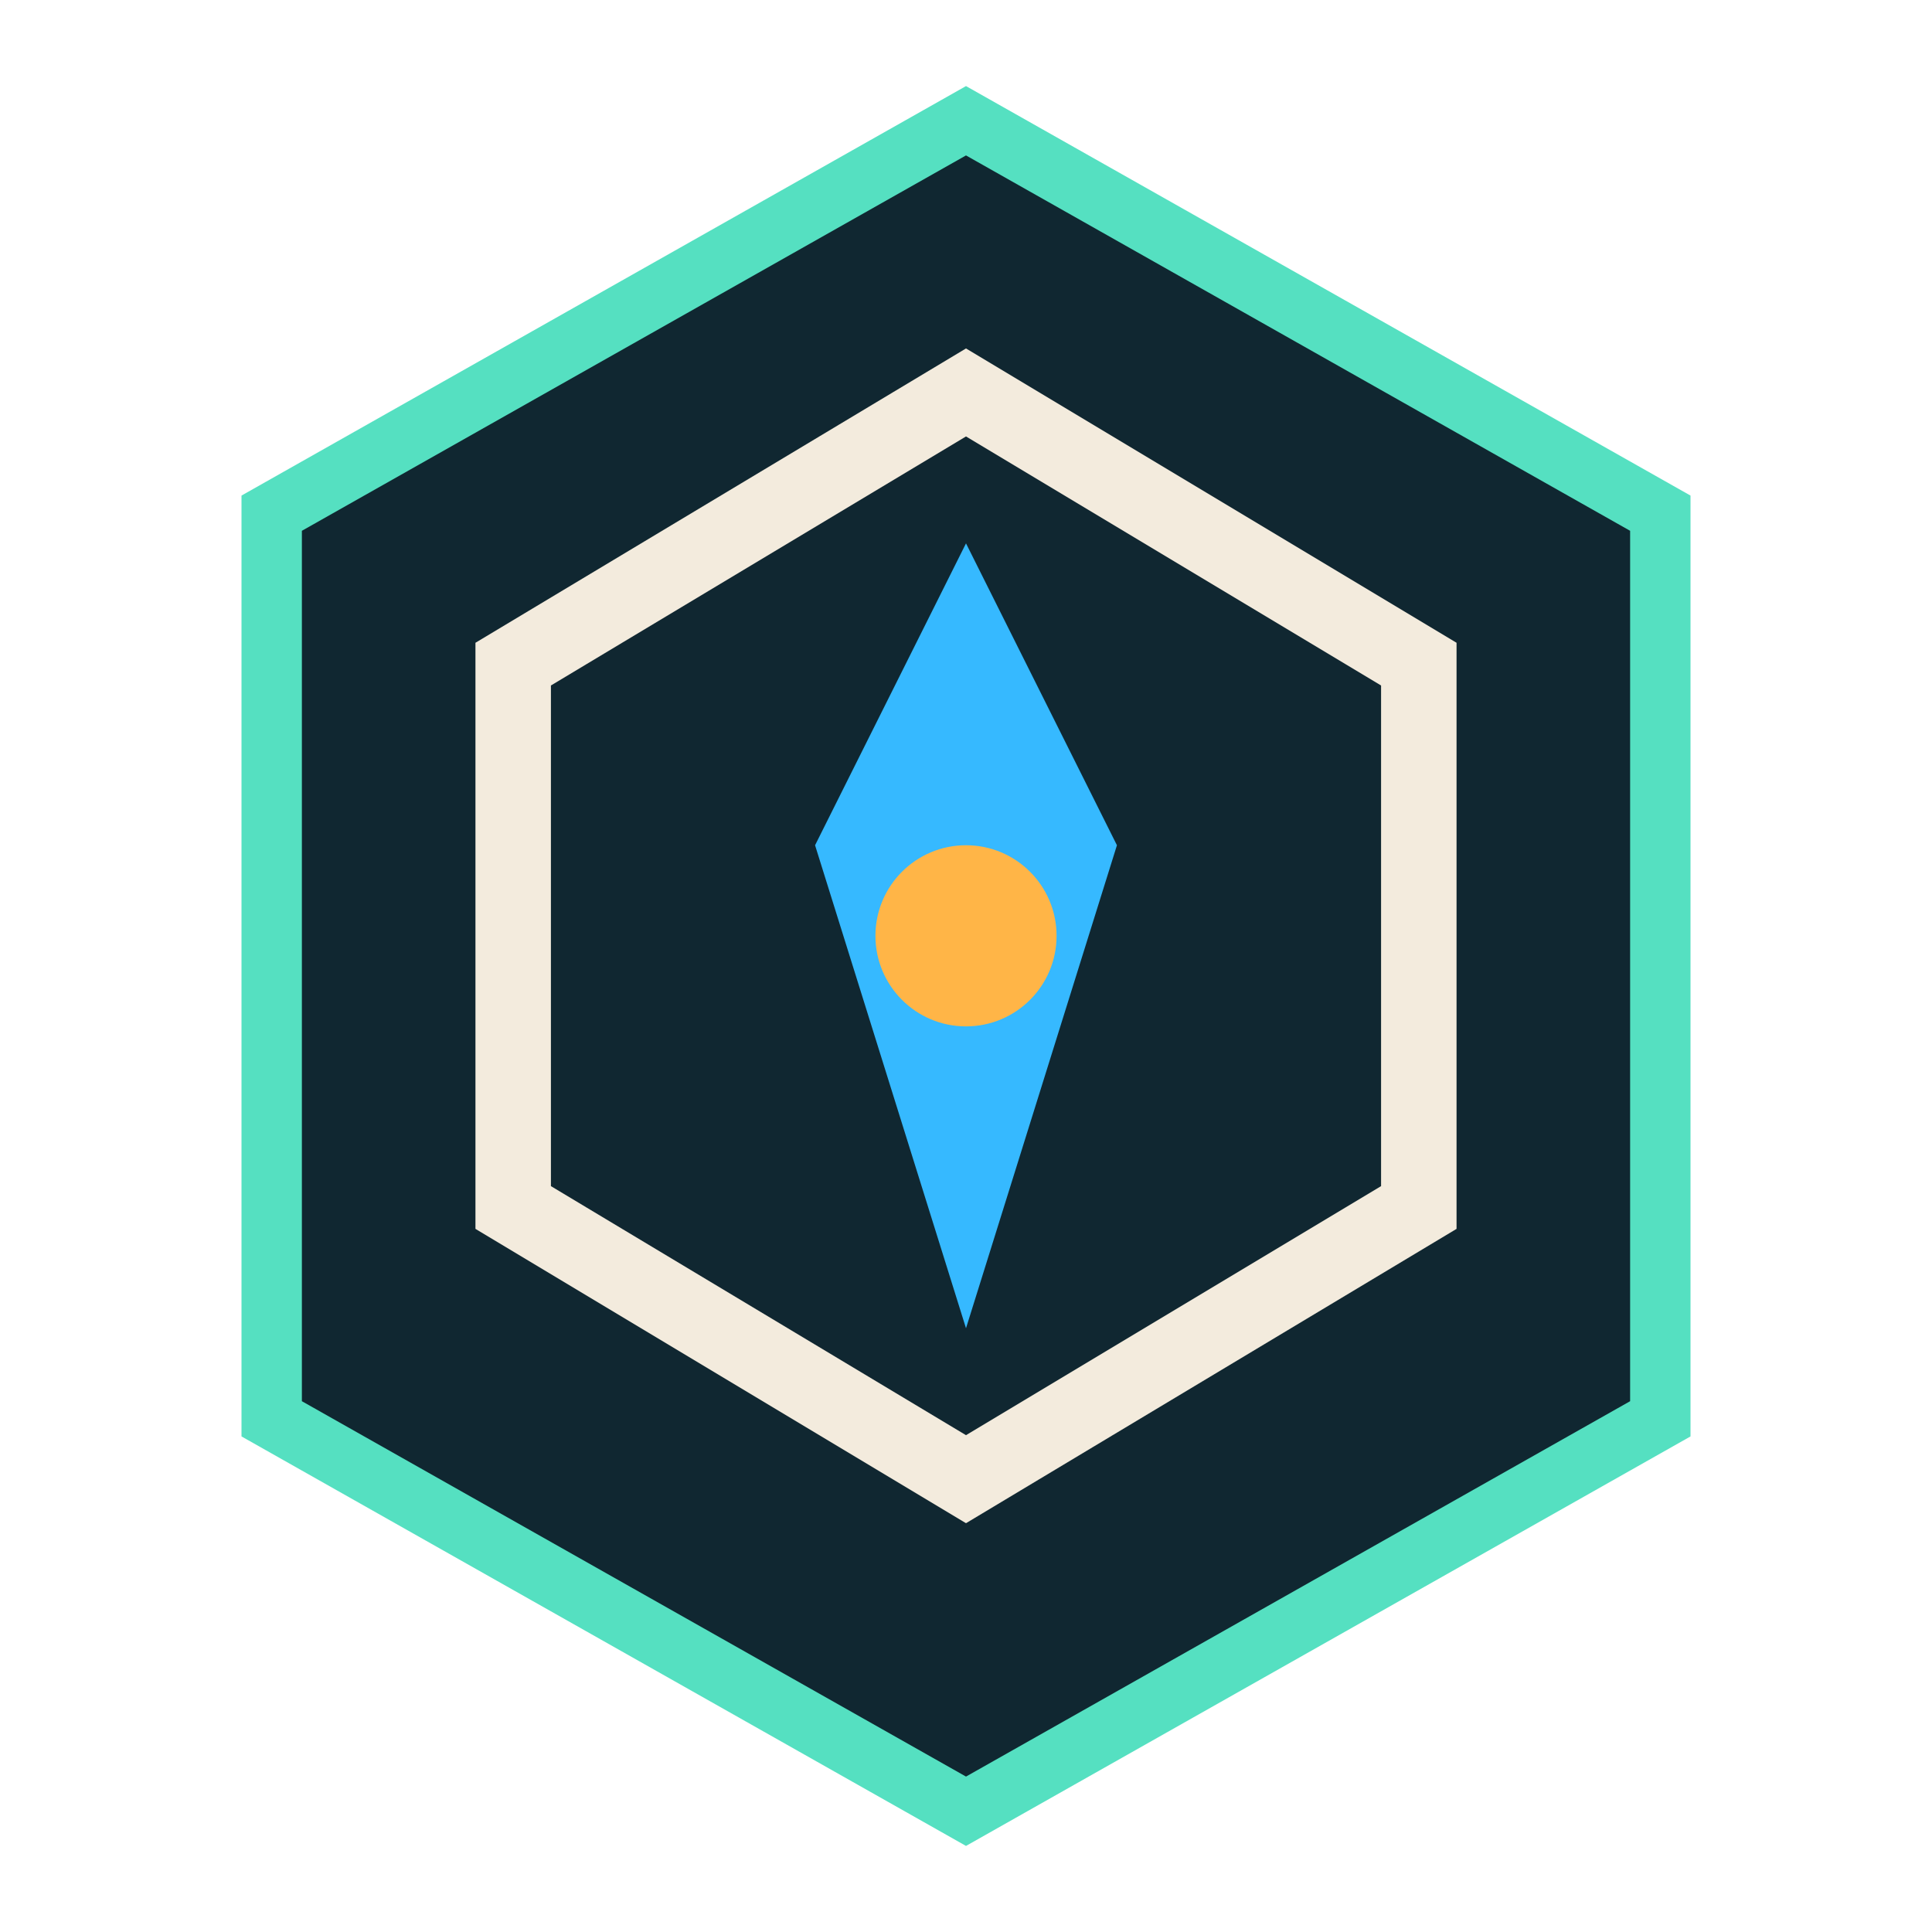
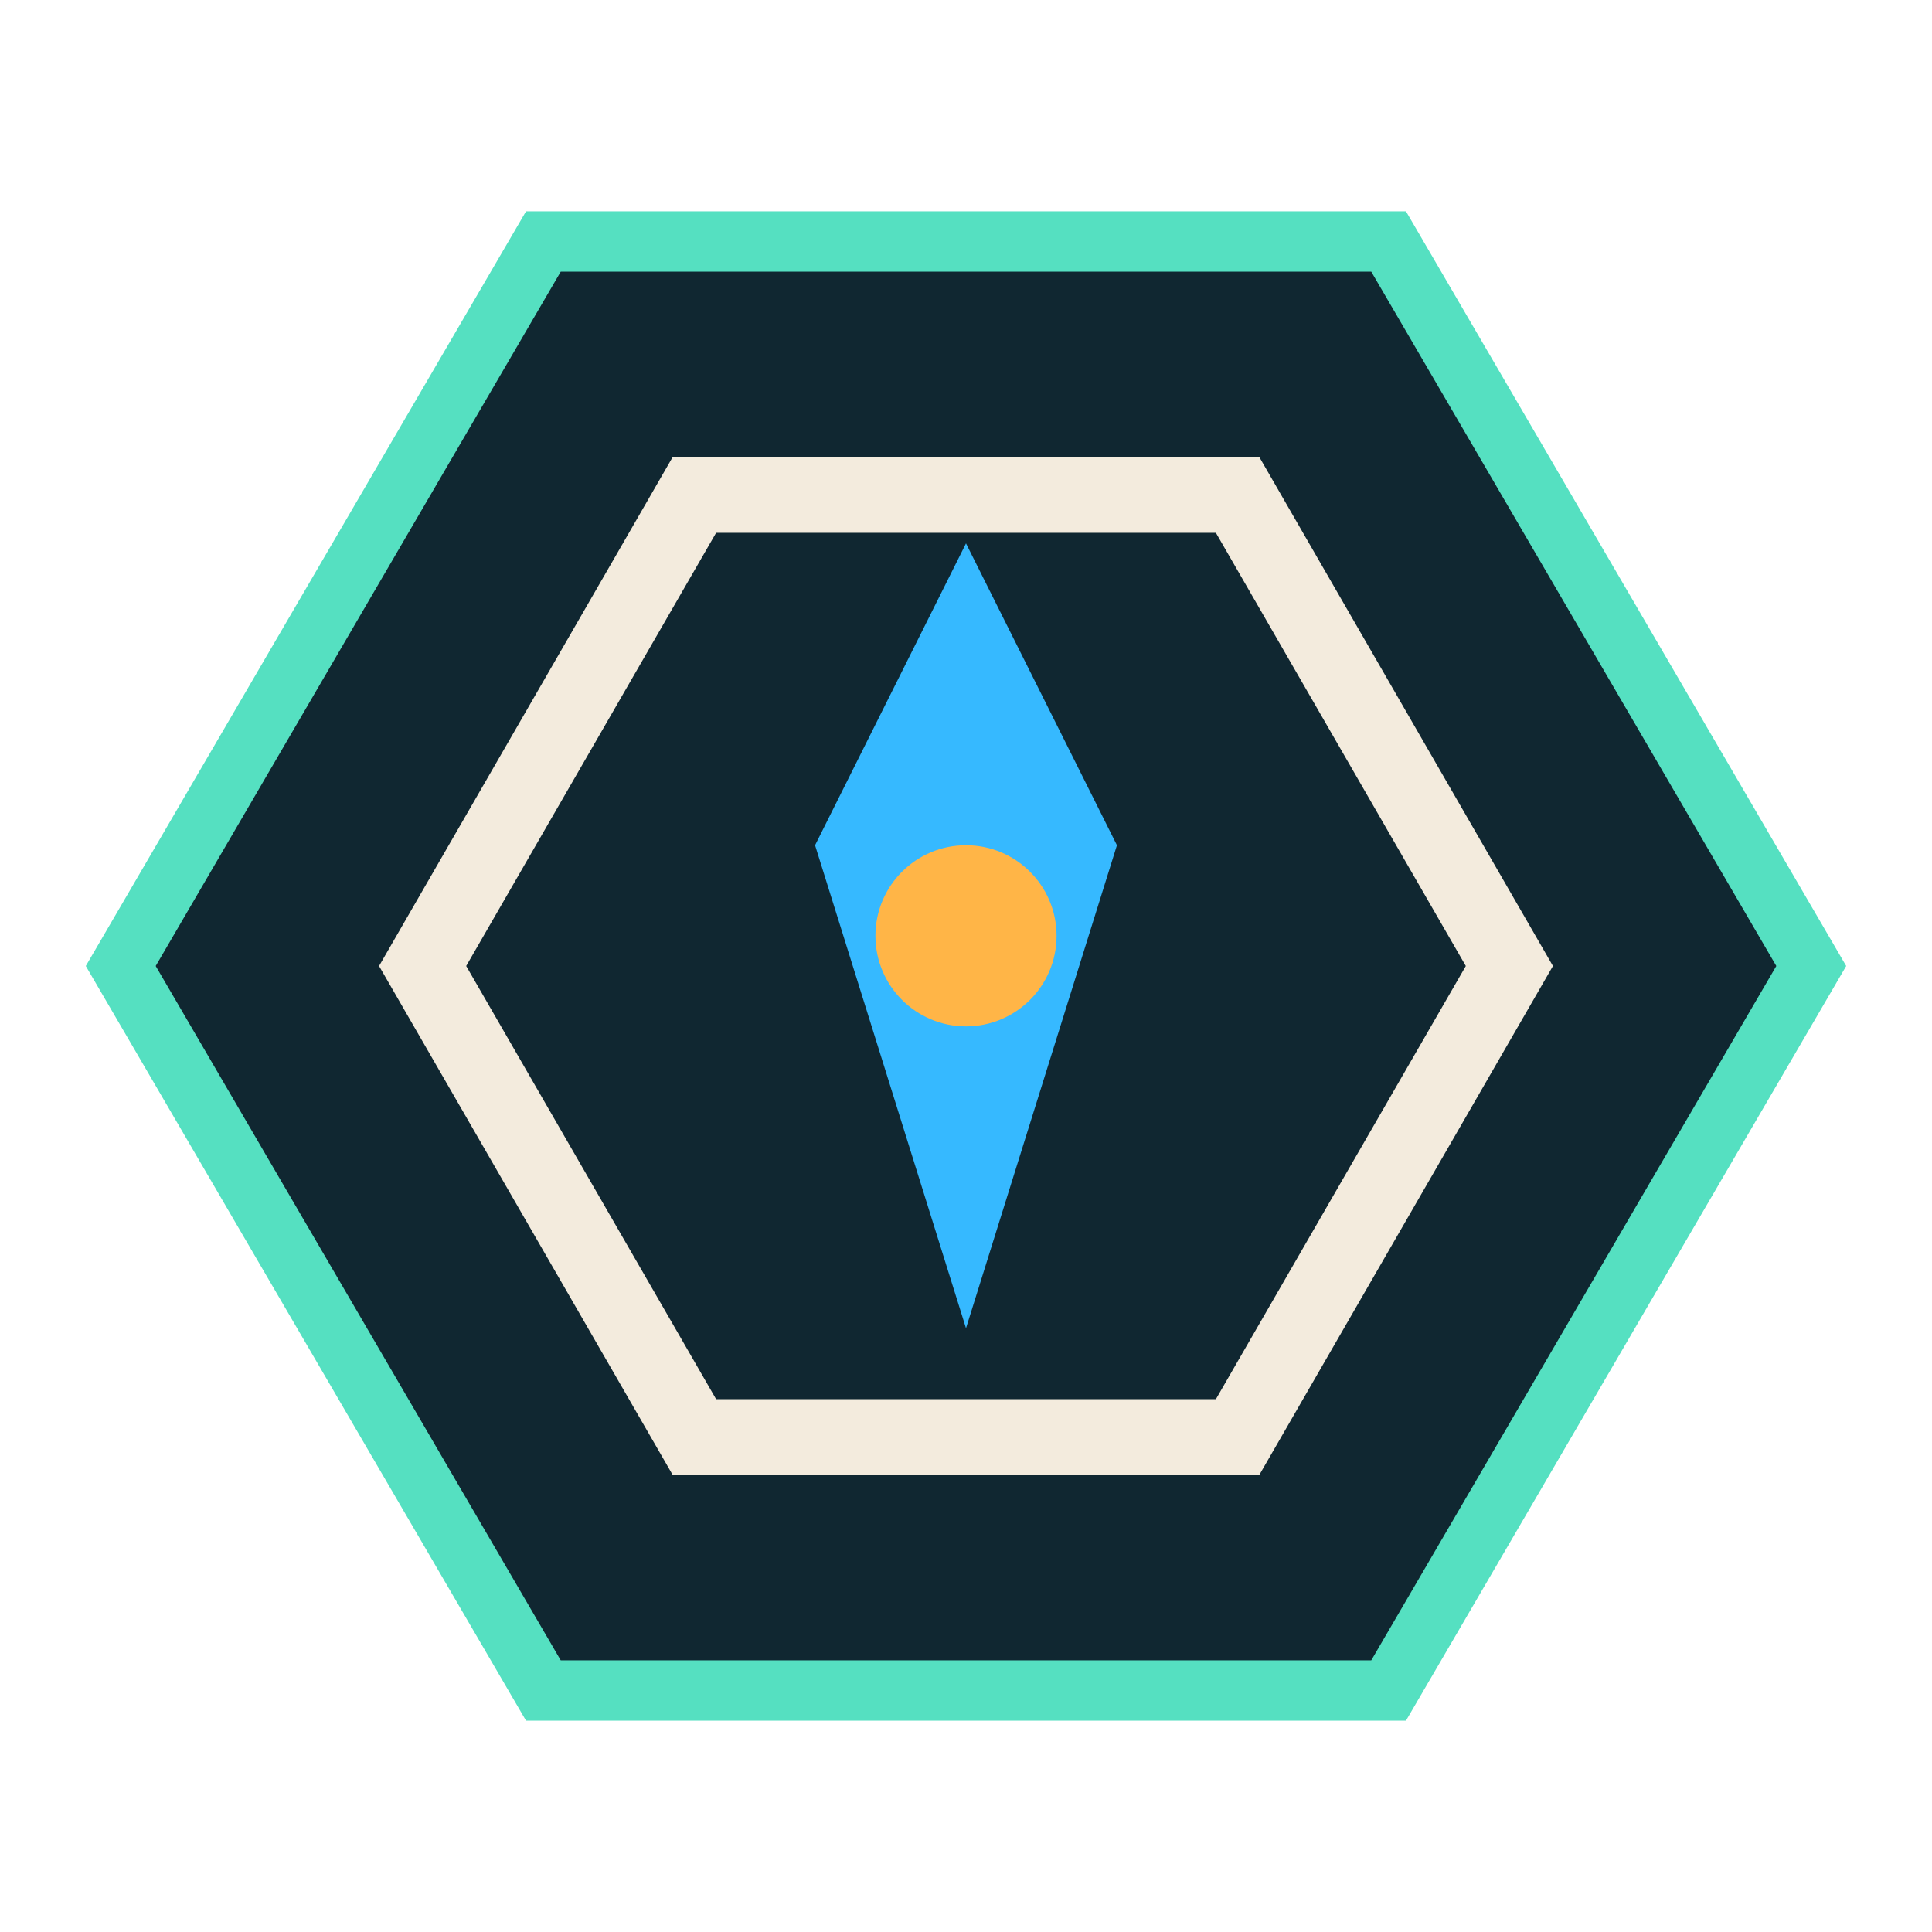
<svg xmlns="http://www.w3.org/2000/svg" viewBox="0 0 64 64">
-   <path d="M32 4 55 17v30L32 60 9 47V17Z" fill="#102731" stroke="#55e0c1" stroke-width="2" />
-   <path d="M32 13 47 22v18l-15 9-15-9V22Z" fill="none" stroke="#f3ebdd" stroke-width="2.5" />
+   <path d="M4 32 18 8h28l14 24-14 24H18Z" fill="#102731" stroke="#55e0c1" stroke-width="2" />
+   <path d="M14 32 23 16.4h18L50 32 41 47.6H23Z" fill="none" stroke="#f3ebdd" stroke-width="2.5" />
  <path d="m32 18 5 10-5 16-5-16Z" fill="#36b9ff" />
  <circle cx="32" cy="31" r="3" fill="#ffb547" />
</svg>
